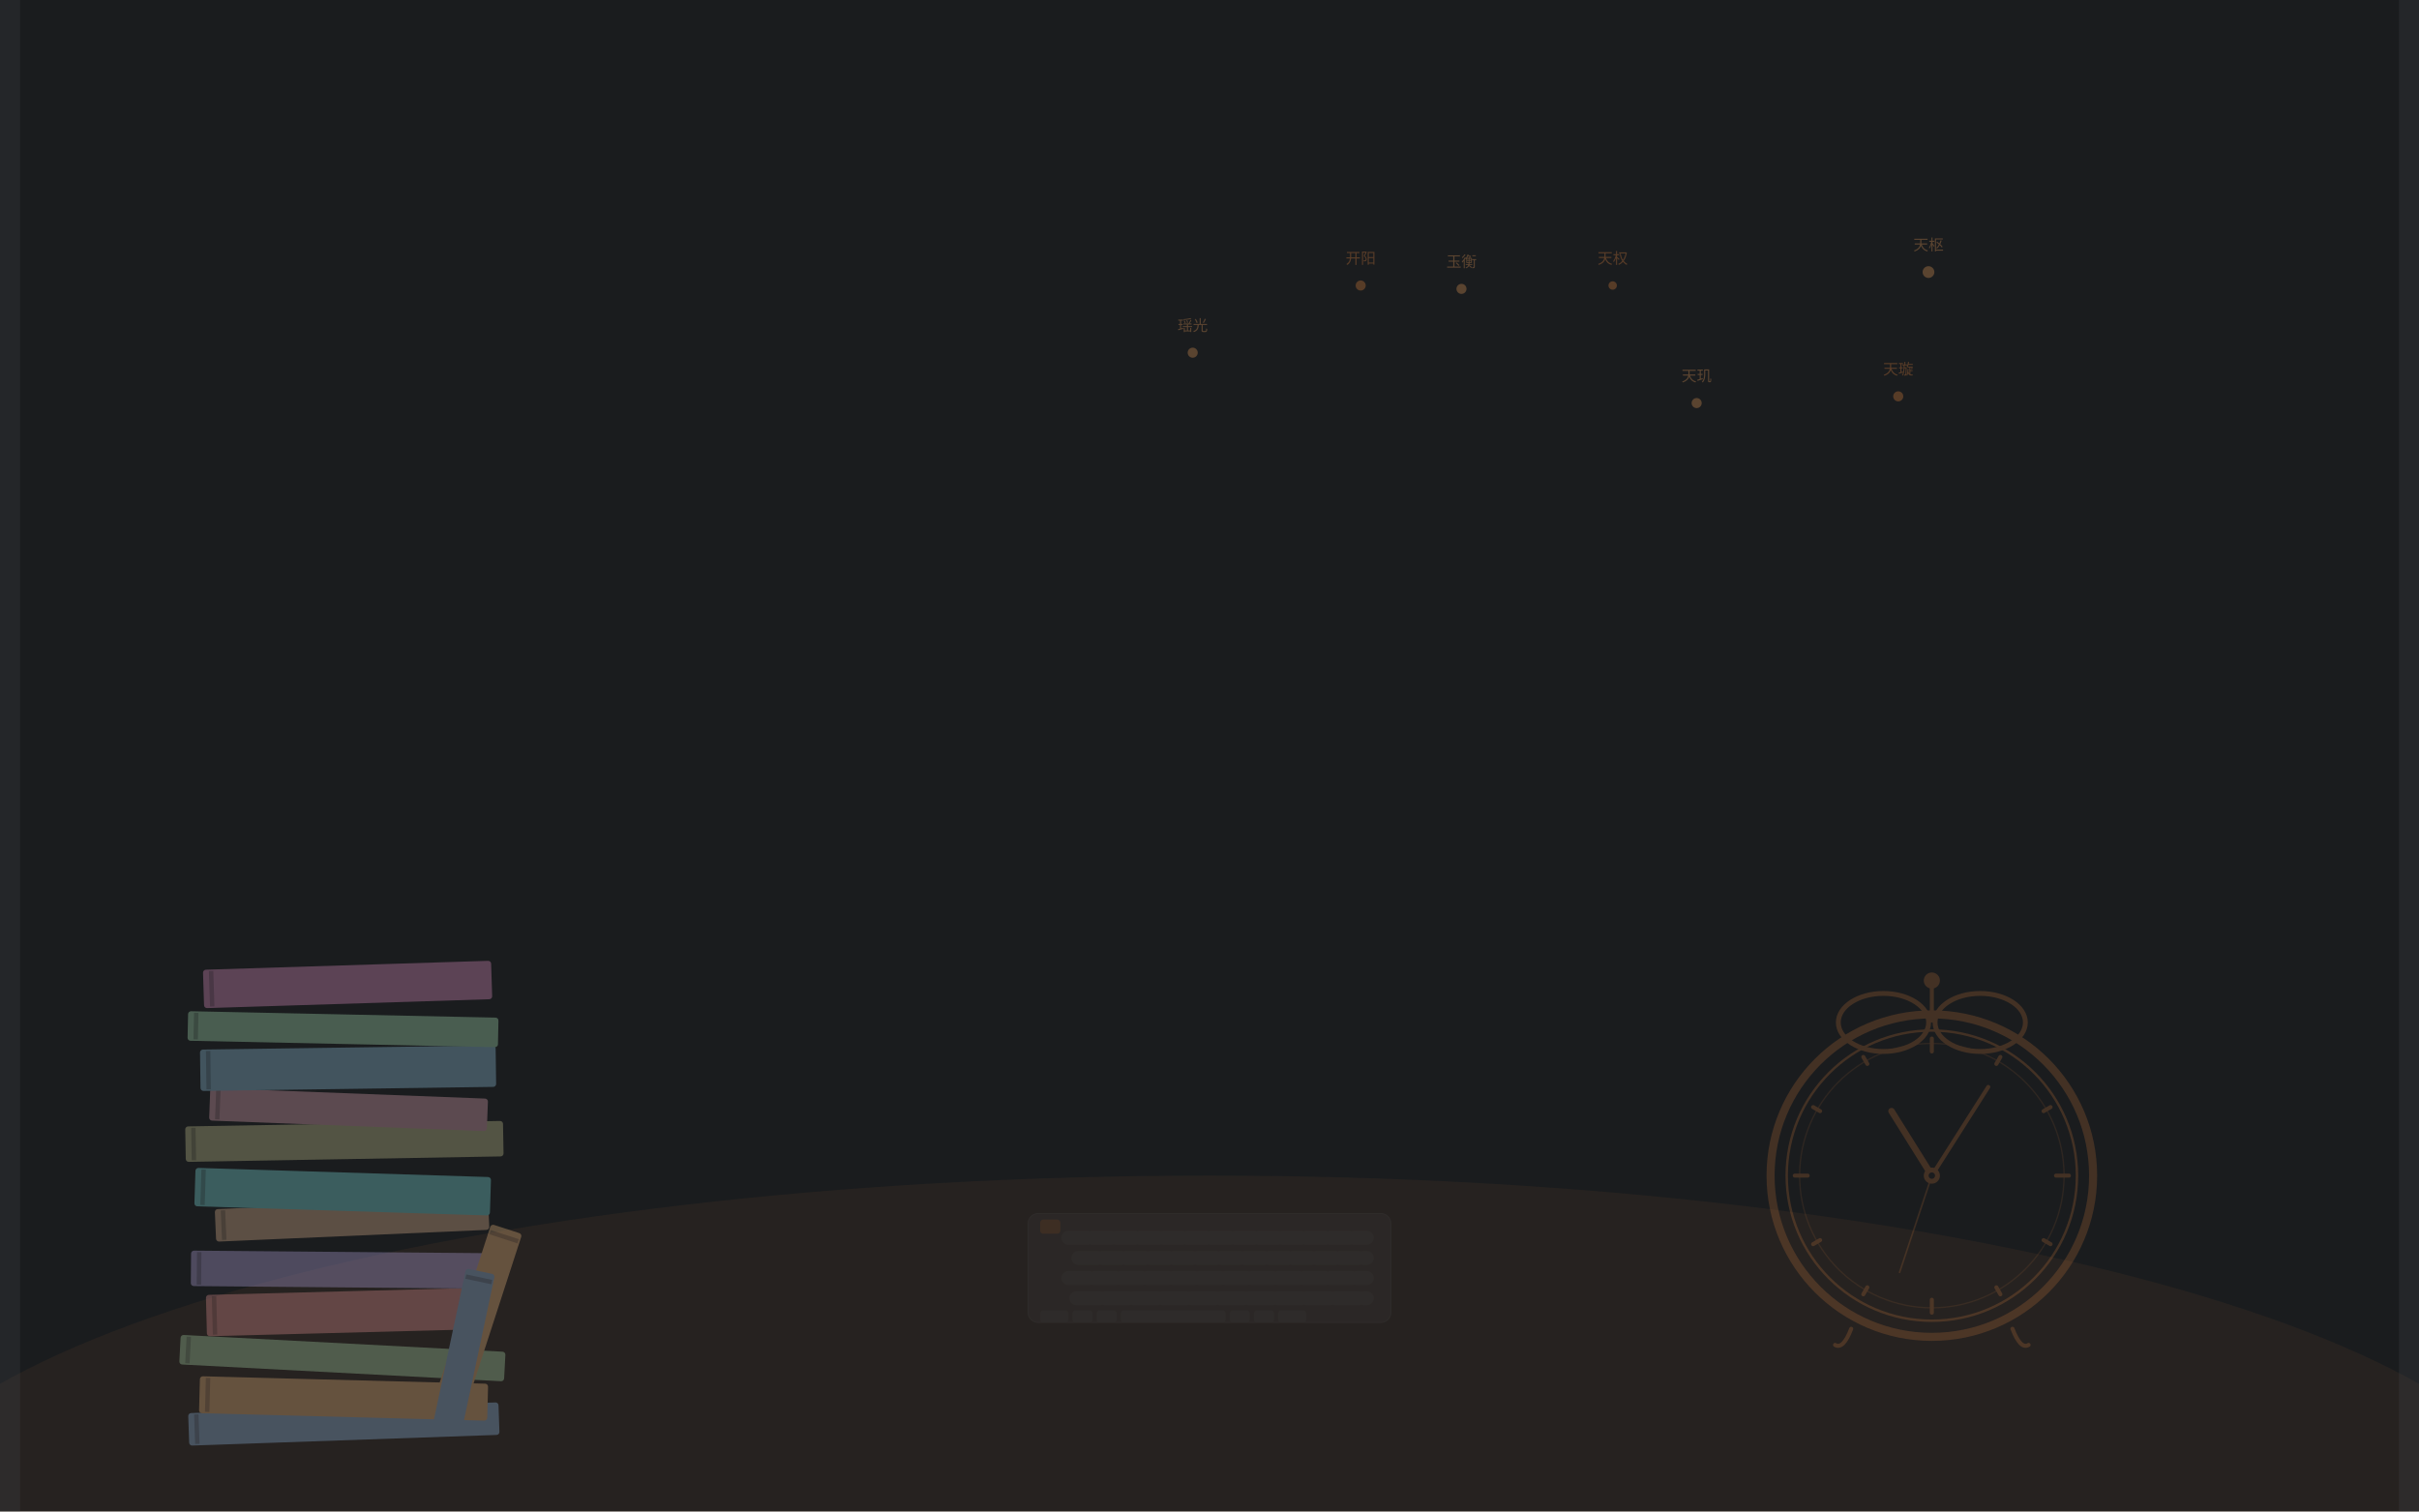
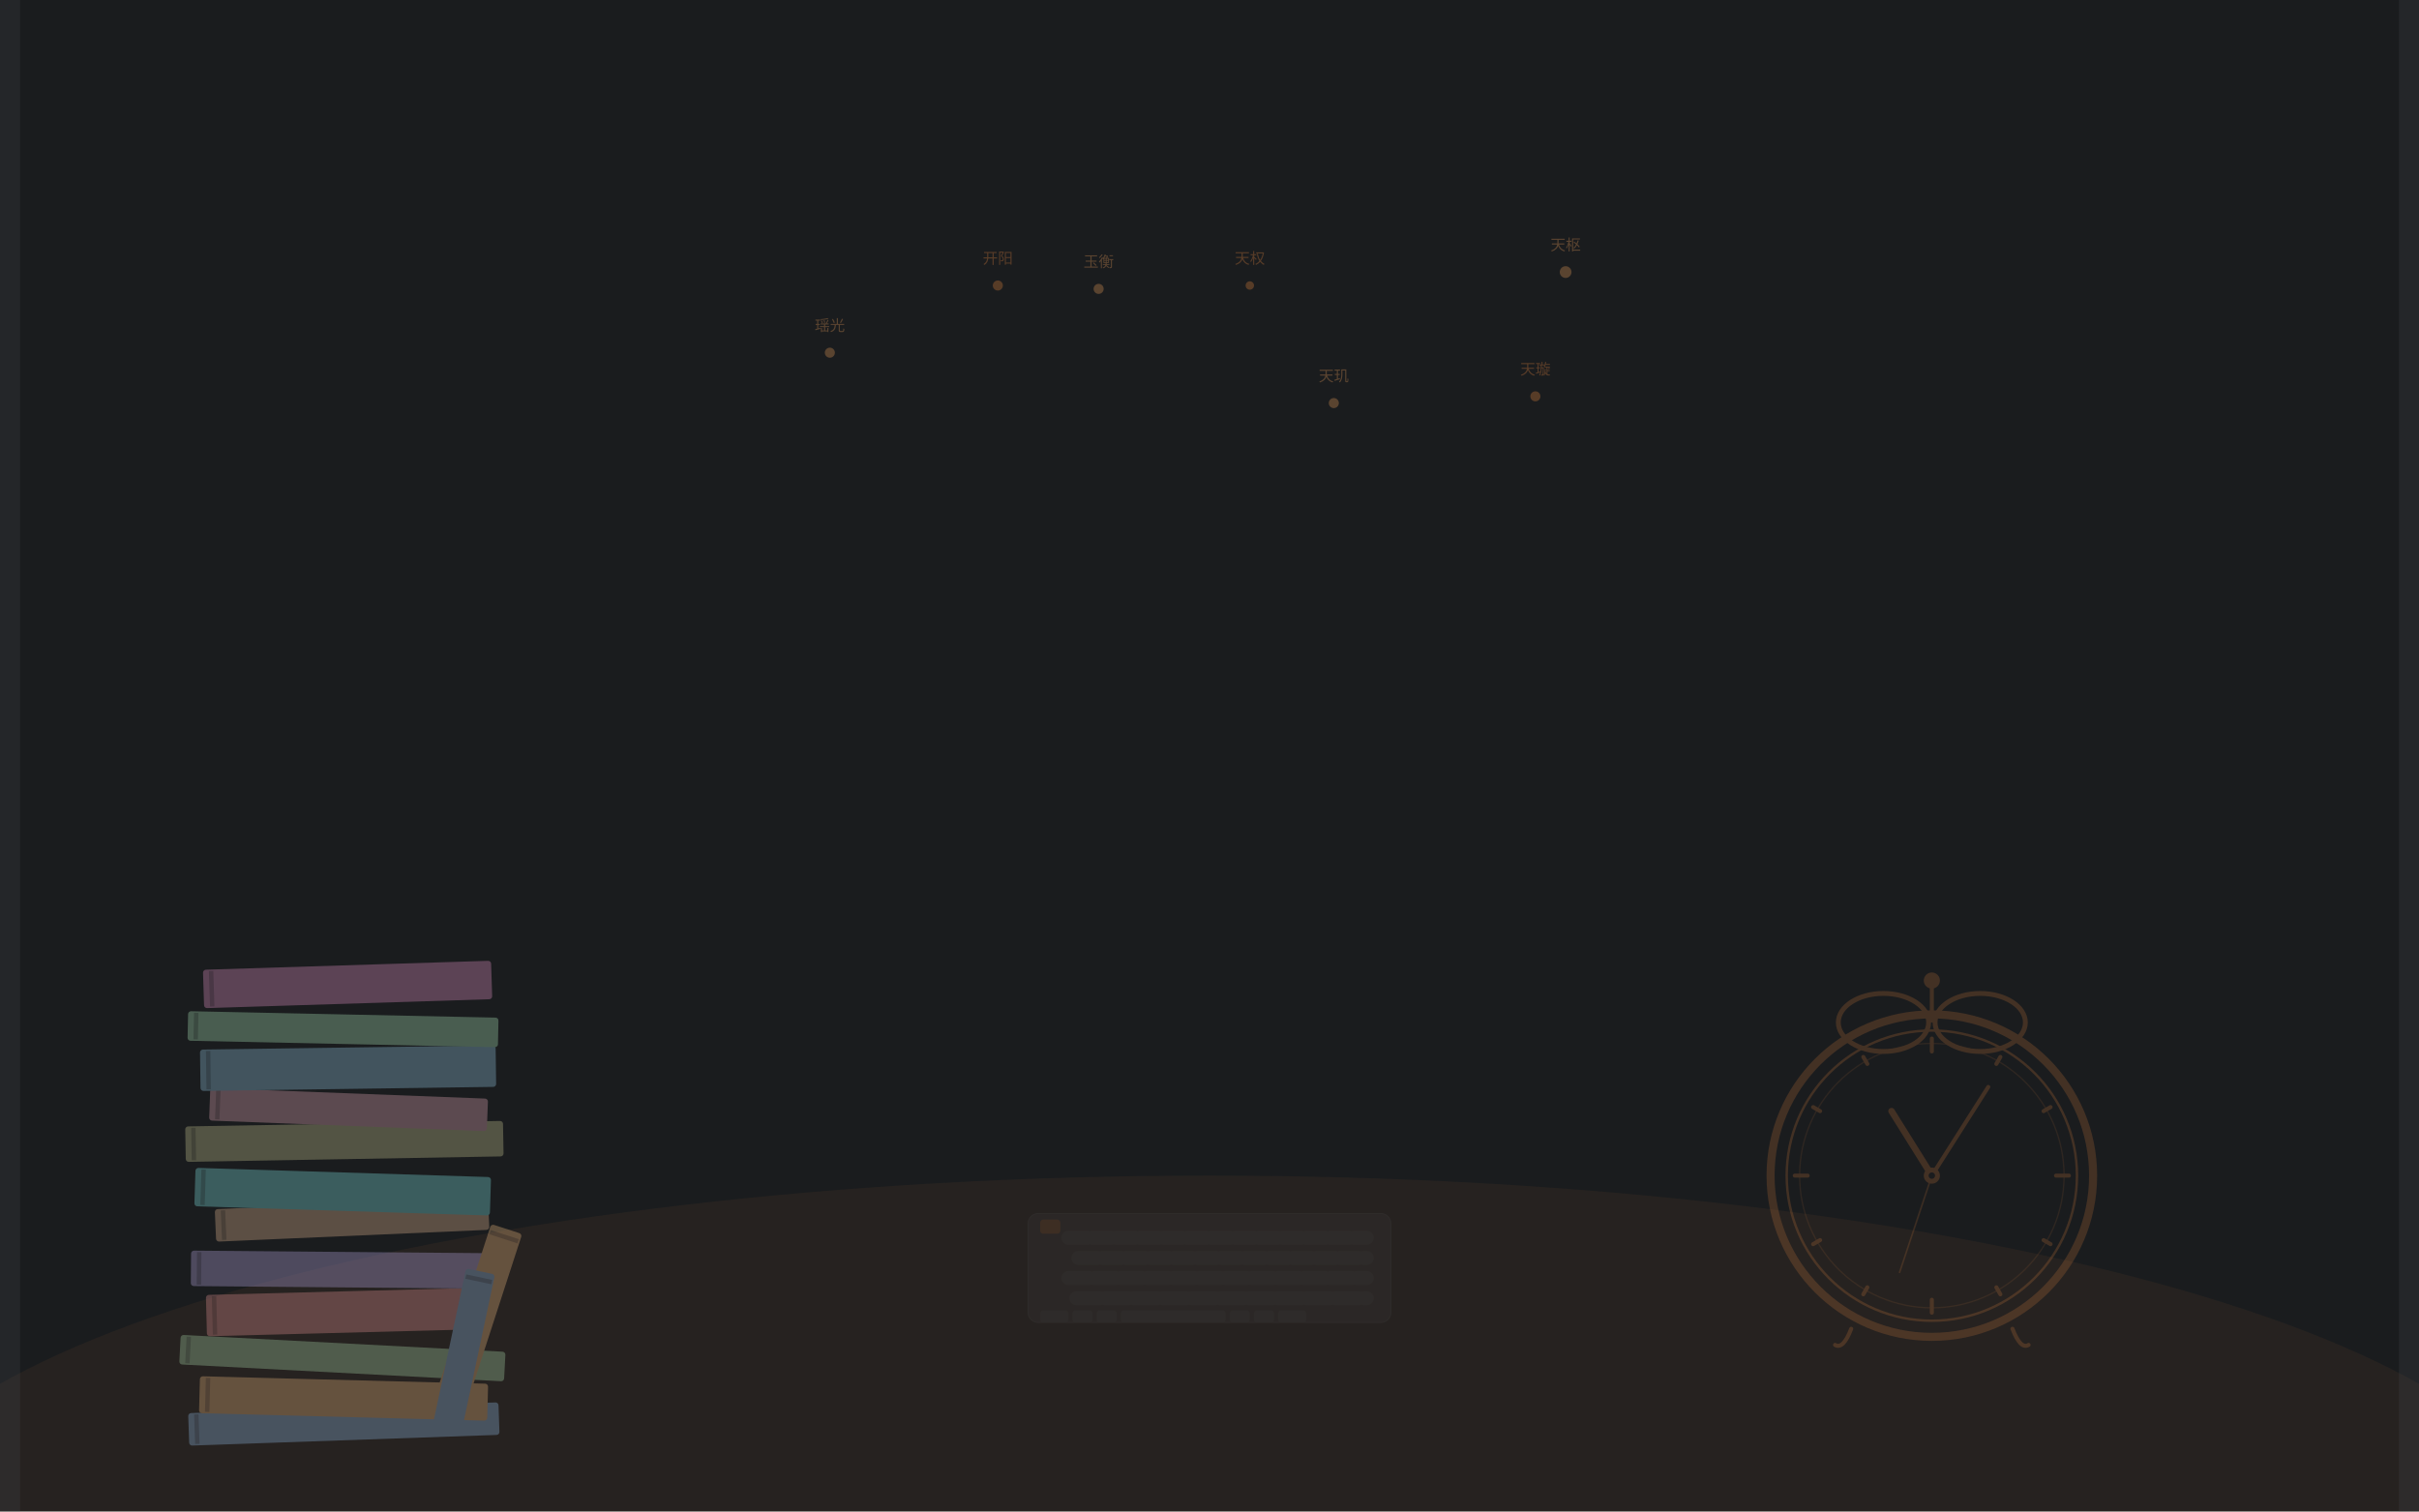
<svg xmlns="http://www.w3.org/2000/svg" viewBox="0 0 1440 900" width="1440" height="900">
  <rect width="1440" height="900" fill="#1A1C1E" />
  <ellipse cx="720" cy="920" rx="800" ry="220" fill="#E8853D" opacity="0.06" />
  <g opacity="0.20">
    <rect x="0" y="0" width="12" height="900" fill="#4A4E53" />
    <rect x="1428" y="0" width="12" height="900" fill="#4A4E53" />
  </g>
  <g transform="translate(1150, 700) scale(0.96)" opacity="0.20">
    <circle cx="0" cy="0" r="100" fill="none" stroke="#E8853D" stroke-width="5" />
    <circle cx="0" cy="0" r="90" fill="none" stroke="#E8853D" stroke-width="1.5" />
    <circle cx="0" cy="0" r="82" fill="none" stroke="#E8853D" stroke-width="0.8" opacity="0.5" />
    <ellipse cx="-30" cy="-95" rx="28" ry="18" fill="none" stroke="#E8853D" stroke-width="3" />
    <ellipse cx="30" cy="-95" rx="28" ry="18" fill="none" stroke="#E8853D" stroke-width="3" />
    <line x1="0" y1="-95" x2="0" y2="-118" stroke="#E8853D" stroke-width="2.5" />
    <circle cx="0" cy="-121" r="5" fill="#E8853D" />
    <g stroke="#E8853D" stroke-width="2.5" stroke-linecap="round">
      <g transform="rotate(0)">
        <line x1="0" y1="-85" x2="0" y2="-77" />
      </g>
      <g transform="rotate(30)">
        <line x1="0" y1="-85" x2="0" y2="-80" />
      </g>
      <g transform="rotate(60)">
        <line x1="0" y1="-85" x2="0" y2="-80" />
      </g>
      <g transform="rotate(90)">
        <line x1="0" y1="-85" x2="0" y2="-77" />
      </g>
      <g transform="rotate(120)">
        <line x1="0" y1="-85" x2="0" y2="-80" />
      </g>
      <g transform="rotate(150)">
        <line x1="0" y1="-85" x2="0" y2="-80" />
      </g>
      <g transform="rotate(180)">
        <line x1="0" y1="-85" x2="0" y2="-77" />
      </g>
      <g transform="rotate(210)">
        <line x1="0" y1="-85" x2="0" y2="-80" />
      </g>
      <g transform="rotate(240)">
        <line x1="0" y1="-85" x2="0" y2="-80" />
      </g>
      <g transform="rotate(270)">
        <line x1="0" y1="-85" x2="0" y2="-77" />
      </g>
      <g transform="rotate(300)">
        <line x1="0" y1="-85" x2="0" y2="-80" />
      </g>
      <g transform="rotate(330)">
        <line x1="0" y1="-85" x2="0" y2="-80" />
      </g>
    </g>
    <line x1="0" y1="0" x2="-25" y2="-40" stroke="#E8853D" stroke-width="4" stroke-linecap="round" />
    <line x1="0" y1="0" x2="35" y2="-55" stroke="#E8853D" stroke-width="2.5" stroke-linecap="round" />
    <g>
      <animateTransform attributeName="transform" type="rotate" values="0;6;12;18;24;30;36;42;48;54;60;66;72;78;84;90;96;102;108;114;120;126;132;138;144;150;156;162;168;174;180;186;192;198;204;210;216;222;228;234;240;246;252;258;264;270;276;282;288;294;300;306;312;318;324;330;336;342;348;354;360" keyTimes="0;0.017;0.033;0.05;0.067;0.083;0.1;0.117;0.133;0.15;0.167;0.183;0.2;0.217;0.233;0.25;0.267;0.283;0.3;0.317;0.333;0.35;0.367;0.383;0.4;0.417;0.433;0.45;0.467;0.483;0.5;0.517;0.533;0.55;0.567;0.583;0.6;0.617;0.633;0.65;0.667;0.683;0.7;0.717;0.733;0.75;0.767;0.783;0.8;0.817;0.833;0.85;0.867;0.883;0.9;0.917;0.933;0.95;0.967;0.983;1" dur="60s" repeatCount="indefinite" calcMode="discrete" />
      <line x1="0" y1="0" x2="-20" y2="60" stroke="#E8853D" stroke-width="1" stroke-linecap="round" opacity="0.8" />
    </g>
    <circle cx="0" cy="0" r="5" fill="#E8853D" />
    <circle cx="0" cy="0" r="2" fill="#1A1C1E" />
    <path d="M-50,95 Q-55,108 -60,105" fill="none" stroke="#E8853D" stroke-width="2.5" stroke-linecap="round" />
    <path d="M50,95 Q55,108 60,105" fill="none" stroke="#E8853D" stroke-width="2.5" stroke-linecap="round" />
  </g>
  <g transform="translate(200,720) scale(0.88) translate(-200,-700)">
    <g opacity="0.40">
      <g transform="translate(100,838) rotate(-2)">
        <rect x="0" y="0" width="210" height="22" rx="2" fill="#7B9DBF" />
        <rect x="4" y="1" width="3" height="20" fill="#1A1C1E" opacity="0.3" />
      </g>
      <g transform="translate(108,813) rotate(1.5)">
        <rect x="0" y="0" width="195" height="25" rx="2" fill="#C49A6C" />
        <rect x="4" y="1" width="3" height="23" fill="#1A1C1E" opacity="0.3" />
      </g>
      <g transform="translate(95,785) rotate(3)">
        <rect x="0" y="0" width="220" height="20" rx="2" fill="#8FB58F" />
        <rect x="4" y="1" width="3" height="18" fill="#1A1C1E" opacity="0.3" />
      </g>
      <g transform="translate(112,758) rotate(-1.5)">
        <rect x="0" y="0" width="190" height="28" rx="2" fill="#BF7C7C" />
        <rect x="4" y="1" width="3" height="26" fill="#1A1C1E" opacity="0.3" />
      </g>
      <g transform="translate(102,728) rotate(0.5)">
        <rect x="0" y="0" width="205" height="24" rx="2" fill="#9B8FBF" />
        <rect x="4" y="1" width="3" height="22" fill="#1A1C1E" opacity="0.3" />
      </g>
      <g transform="translate(118,700) rotate(-2.5)">
        <rect x="0" y="0" width="185" height="22" rx="2" fill="#BF9B7C" />
        <rect x="4" y="1" width="3" height="20" fill="#1A1C1E" opacity="0.3" />
      </g>
      <g transform="translate(105,672) rotate(1.8)">
        <rect x="0" y="0" width="200" height="26" rx="2" fill="#6CBFBF" />
        <rect x="4" y="1" width="3" height="24" fill="#1A1C1E" opacity="0.3" />
      </g>
      <g transform="translate(98,644) rotate(-1)">
        <rect x="0" y="0" width="215" height="24" rx="2" fill="#A8A87C" />
        <rect x="4" y="1" width="3" height="22" fill="#1A1C1E" opacity="0.3" />
      </g>
      <g transform="translate(115,618) rotate(2.2)">
        <rect x="0" y="0" width="188" height="22" rx="2" fill="#BF8F9B" />
        <rect x="4" y="1" width="3" height="20" fill="#1A1C1E" opacity="0.3" />
      </g>
      <g transform="translate(108,592) rotate(-0.8)">
        <rect x="0" y="0" width="200" height="28" rx="2" fill="#7CA8BF" />
        <rect x="4" y="1" width="3" height="26" fill="#1A1C1E" opacity="0.3" />
      </g>
      <g transform="translate(100,566) rotate(1.2)">
        <rect x="0" y="0" width="210" height="20" rx="2" fill="#8FBF9B" />
        <rect x="4" y="1" width="3" height="18" fill="#1A1C1E" opacity="0.3" />
      </g>
      <g transform="translate(110,538) rotate(-1.8)">
        <rect x="0" y="0" width="195" height="26" rx="2" fill="#BF7CA8" />
        <rect x="4" y="1" width="3" height="24" fill="#1A1C1E" opacity="0.3" />
      </g>
      <g transform="translate(305,710) rotate(18)">
        <rect x="0" y="0" width="22" height="130" rx="2" fill="#C49A6C" />
        <rect x="1" y="4" width="20" height="3" fill="#1A1C1E" opacity="0.3" />
      </g>
      <g transform="translate(288,740) rotate(12)">
        <rect x="0" y="0" width="20" height="110" rx="2" fill="#7B9DBF" />
        <rect x="1" y="4" width="18" height="3" fill="#1A1C1E" opacity="0.3" />
      </g>
    </g>
  </g>
  <g transform="translate(720, 755) scale(1.2) translate(-720, -835)" opacity="0.12">
    <rect x="630" y="808" width="180" height="54" rx="5" fill="#4A4E53" />
    <rect x="630" y="808" width="180" height="54" rx="5" fill="none" stroke="#6A6E73" stroke-width="0.5" />
    <rect x="636" y="811" width="10" height="7" rx="1.5" fill="#E8853D" />
    <g stroke="#6A6E73" stroke-width="7" stroke-linecap="round" stroke-dasharray="9.5,2.3" fill="none">
      <line x1="650" y1="820" x2="798" y2="820" />
    </g>
    <g stroke="#6A6E73" stroke-width="7" stroke-linecap="round" stroke-dasharray="9.5,2.3" fill="none">
      <line x1="655" y1="830" x2="798" y2="830" />
    </g>
    <g stroke="#6A6E73" stroke-width="7" stroke-linecap="round" stroke-dasharray="10.5,2.5" fill="none">
      <line x1="650" y1="840" x2="798" y2="840" />
    </g>
    <g stroke="#6A6E73" stroke-width="7" stroke-linecap="round" stroke-dasharray="11.5,2.8" fill="none">
      <line x1="654" y1="850" x2="798" y2="850" />
    </g>
    <g fill="#6A6E73">
      <rect x="636" y="856" width="14" height="6" rx="1.5" />
      <rect x="652" y="856" width="10" height="6" rx="1.5" />
      <rect x="664" y="856" width="10" height="6" rx="1.5" />
      <rect x="676" y="856" width="52" height="6" rx="1.5" />
      <rect x="730" y="856" width="10" height="6" rx="1.5" />
      <rect x="742" y="856" width="10" height="6" rx="1.5" />
      <rect x="754" y="856" width="14" height="6" rx="1.5" />
    </g>
  </g>
  <style>
    /* 每颗星的基座可见度 */
    .star { opacity: 0.30; }

    /* ⚠️ 每个过渡点使用独立 keyframe selector，
       避免百分比冲突导致浏览器从 0% 就开始渐变动画。
       保持段用前一个百分点，切换段用后一个百分点，
       确保亮度维持整段时长后瞬间切换。 */

    /* 摇光 — 亮 0s~40s，灭 40s~70s */
    @keyframes glow-1 {
      0% { opacity: 0.85; }
      57.142% { opacity: 0.85; }
      57.143% { opacity: 0.30; }
      100% { opacity: 0.30; }
    }
    /* 开阳 — 灭 0s~5s，亮 5s~45s，灭 45s~70s */
    @keyframes glow-2 {
      0% { opacity: 0.30; }
      7.142% { opacity: 0.30; }
      7.143% { opacity: 0.85; }
      64.285% { opacity: 0.85; }
      64.286% { opacity: 0.30; }
      100% { opacity: 0.30; }
    }
    /* 玉衡 — 灭 0s~10s，亮 10s~50s，灭 50s~70s */
    @keyframes glow-3 {
      0% { opacity: 0.30; }
      14.285% { opacity: 0.30; }
      14.286% { opacity: 0.85; }
      71.428% { opacity: 0.85; }
      71.429% { opacity: 0.30; }
      100% { opacity: 0.30; }
    }
    /* 天权 — 灭 0s~15s，亮 15s~55s，灭 55s~70s */
    @keyframes glow-4 {
      0% { opacity: 0.30; }
      21.428% { opacity: 0.30; }
      21.429% { opacity: 0.85; }
      78.570% { opacity: 0.85; }
      78.571% { opacity: 0.30; }
      100% { opacity: 0.30; }
    }
    /* 天玑 — 灭 0s~20s，亮 20s~60s，灭 60s~70s */
    @keyframes glow-5 {
      0% { opacity: 0.30; }
      28.570% { opacity: 0.30; }
      28.571% { opacity: 0.85; }
      85.713% { opacity: 0.85; }
      85.714% { opacity: 0.30; }
      100% { opacity: 0.30; }
    }
    /* 天璇 — 灭 0s~25s，亮 25s~65s，灭 65s~70s */
    @keyframes glow-6 {
      0% { opacity: 0.30; }
      35.713% { opacity: 0.30; }
      35.714% { opacity: 0.85; }
      92.856% { opacity: 0.85; }
      92.857% { opacity: 0.30; }
      100% { opacity: 0.30; }
    }
    /* 天枢 — 灭 0s~30s，亮 30s~70s（亮 40s，灭在循环边界） */
    @keyframes glow-7 {
      0% { opacity: 0.30; }
      42.856% { opacity: 0.30; }
      42.857% { opacity: 0.85; }
      100% { opacity: 0.85; }
    }

    .star-1 { animation: glow-1 70s 5s infinite; }
    .star-2 { animation: glow-2 70s 5s infinite; }
    .star-3 { animation: glow-3 70s 5s infinite; }
    .star-4 { animation: glow-4 70s 5s infinite; }
    .star-5 { animation: glow-5 70s 5s infinite; }
    .star-6 { animation: glow-6 70s 5s infinite; }
    .star-7 { animation: glow-7 70s 5s infinite; }
  </style>
-   <g>
+   <g transform="translate(-216, 0)">
    <g class="star star-1">
      <circle cx="710" cy="210" r="3" fill="#F0A05A" />
      <text x="710" y="197" font-size="9" fill="#F0A05A" text-anchor="middle" font-family="sans-serif">瑶光</text>
    </g>
    <g class="star star-2">
      <circle cx="810" cy="170" r="3" fill="#E8853D" />
      <text x="810" y="157" font-size="9" fill="#E8853D" text-anchor="middle" font-family="sans-serif">开阳</text>
    </g>
    <g class="star star-3">
      <circle cx="870" cy="172" r="3" fill="#F0A05A" />
      <text x="870" y="159" font-size="9" fill="#F0A05A" text-anchor="middle" font-family="sans-serif">玉衡</text>
    </g>
    <g class="star star-4">
      <circle cx="960" cy="170" r="2.5" fill="#E8853D" />
      <text x="960" y="157" font-size="9" fill="#E8853D" text-anchor="middle" font-family="sans-serif">天权</text>
    </g>
    <g class="star star-5">
      <circle cx="1010" cy="240" r="3" fill="#F0A05A" />
      <text x="1010" y="227" font-size="9" fill="#F0A05A" text-anchor="middle" font-family="sans-serif">天玑</text>
    </g>
    <g class="star star-6">
      <circle cx="1130" cy="236" r="3" fill="#E8853D" />
      <text x="1130" y="223" font-size="9" fill="#E8853D" text-anchor="middle" font-family="sans-serif">天璇</text>
    </g>
    <g class="star star-7">
      <circle cx="1148" cy="162" r="3.5" fill="#F0A05A" />
      <text x="1148" y="149" font-size="9" fill="#F0A05A" text-anchor="middle" font-family="sans-serif">天枢</text>
    </g>
  </g>
</svg>
